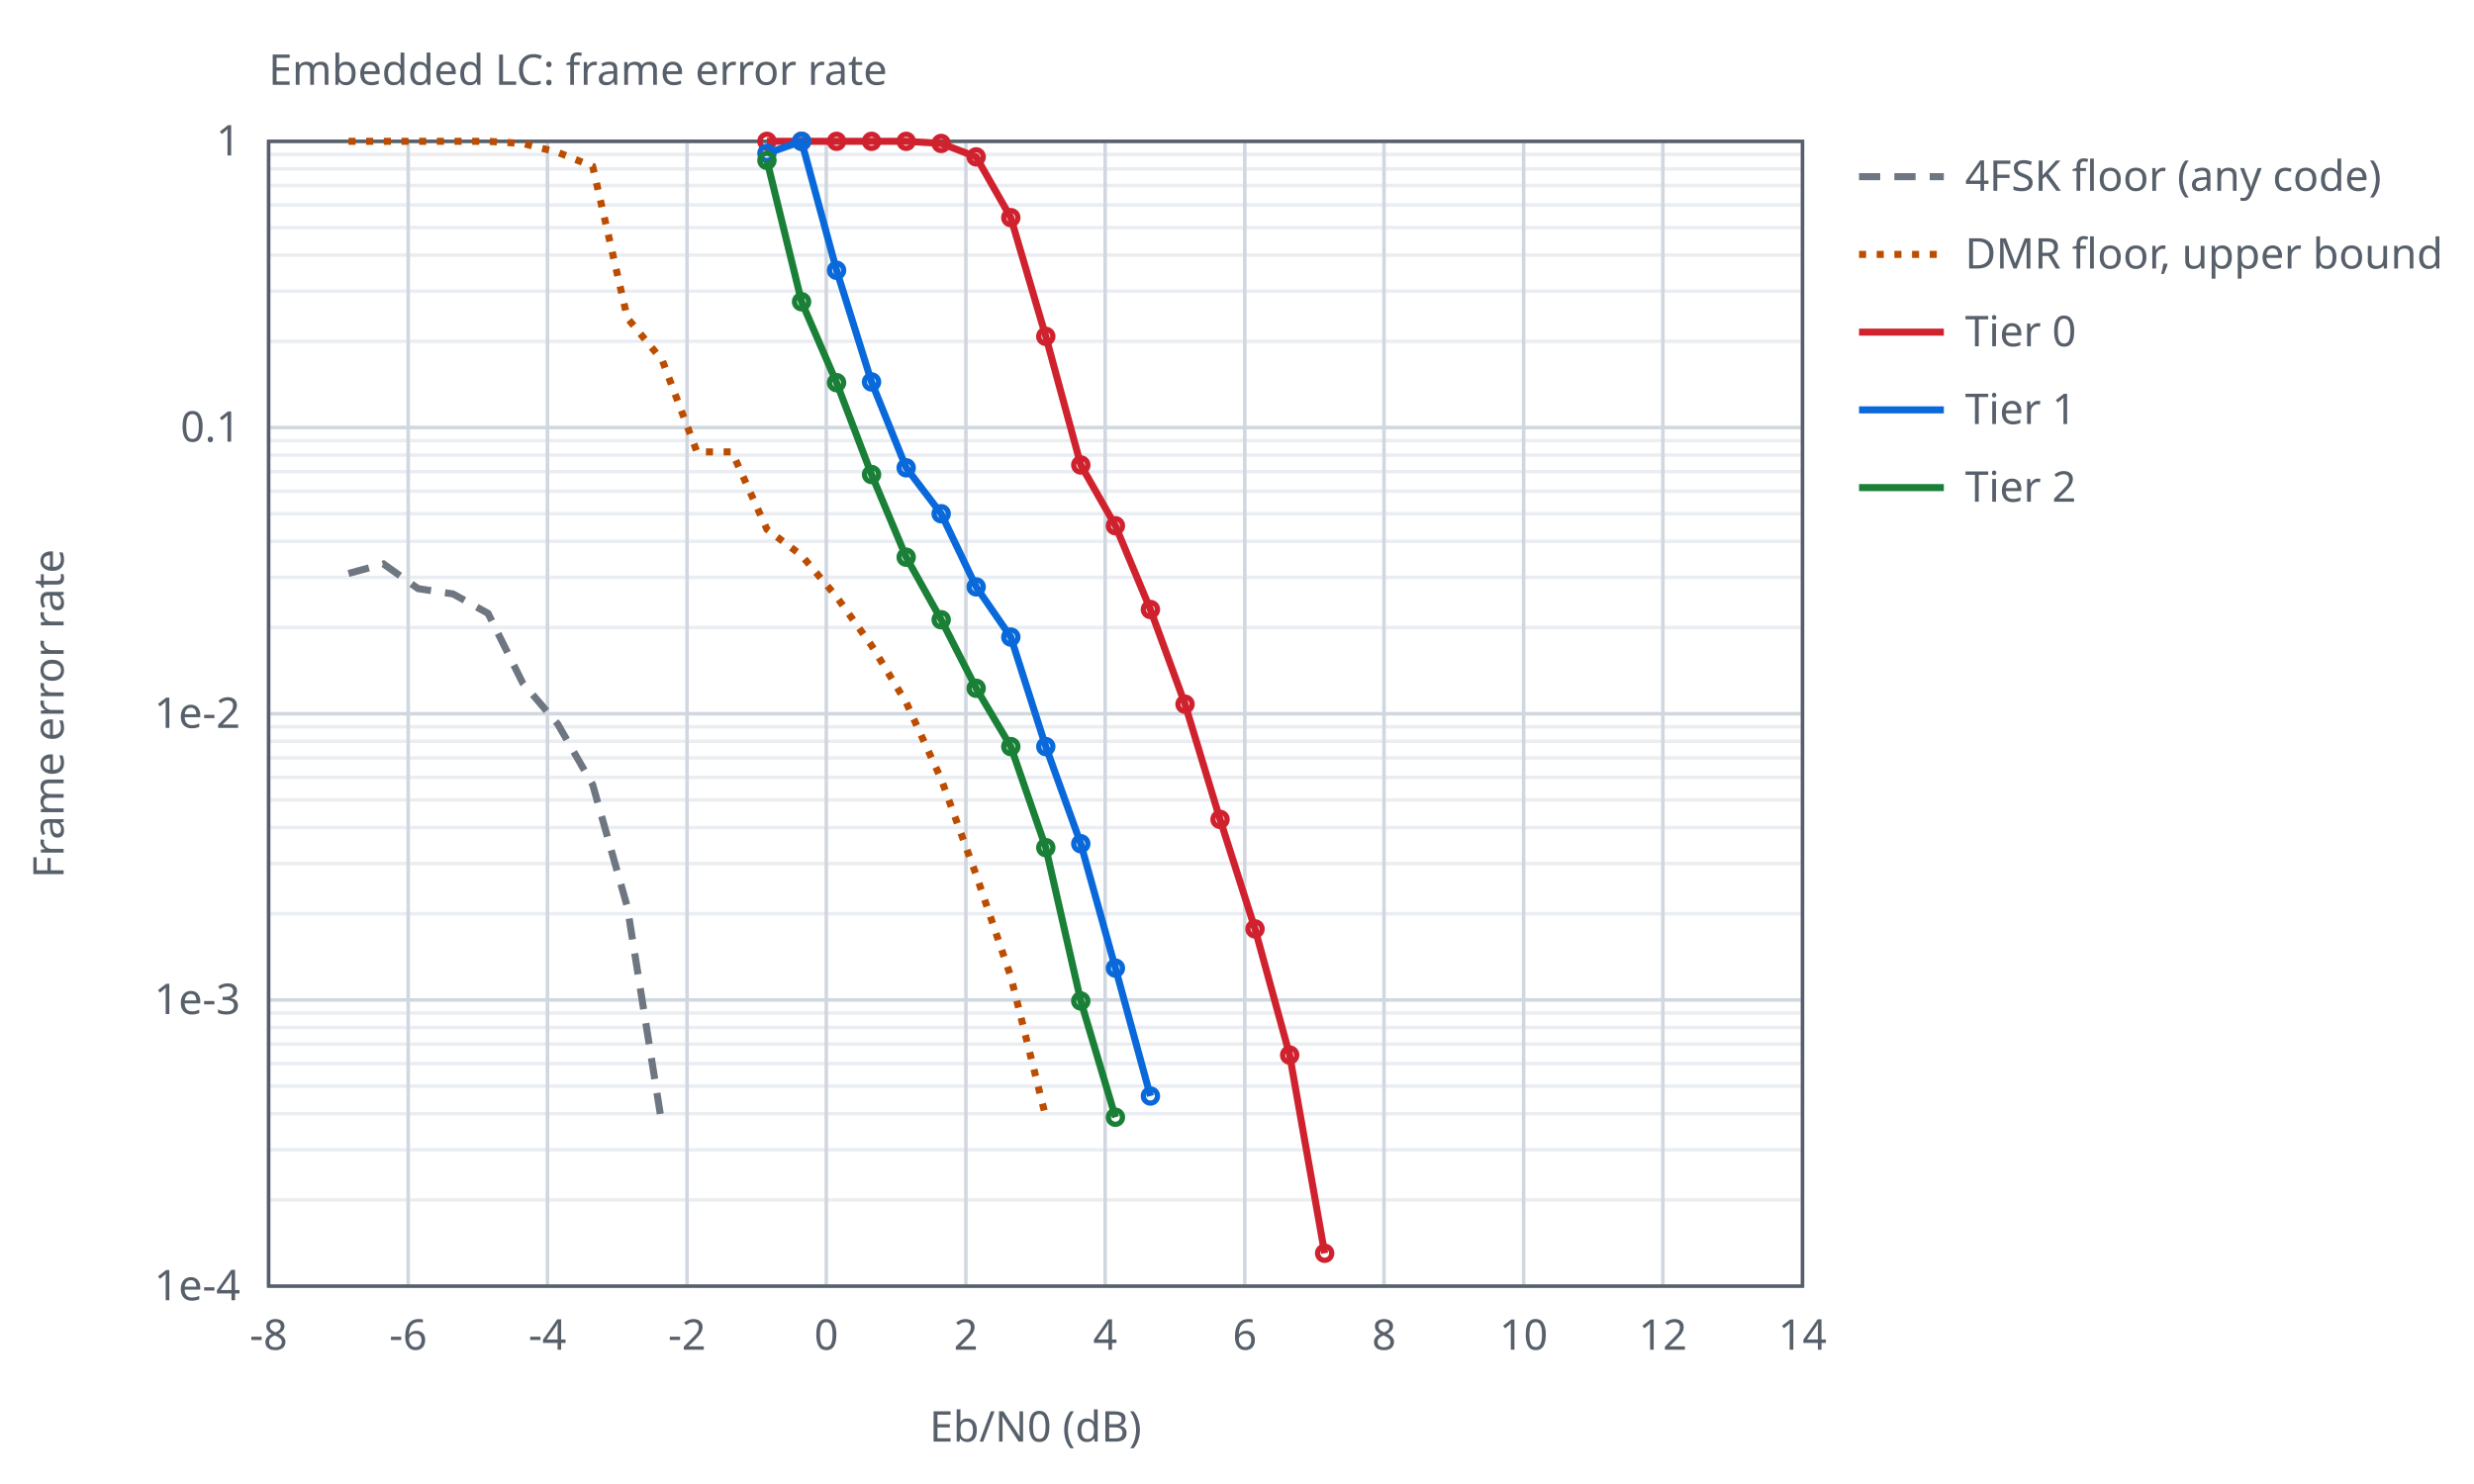
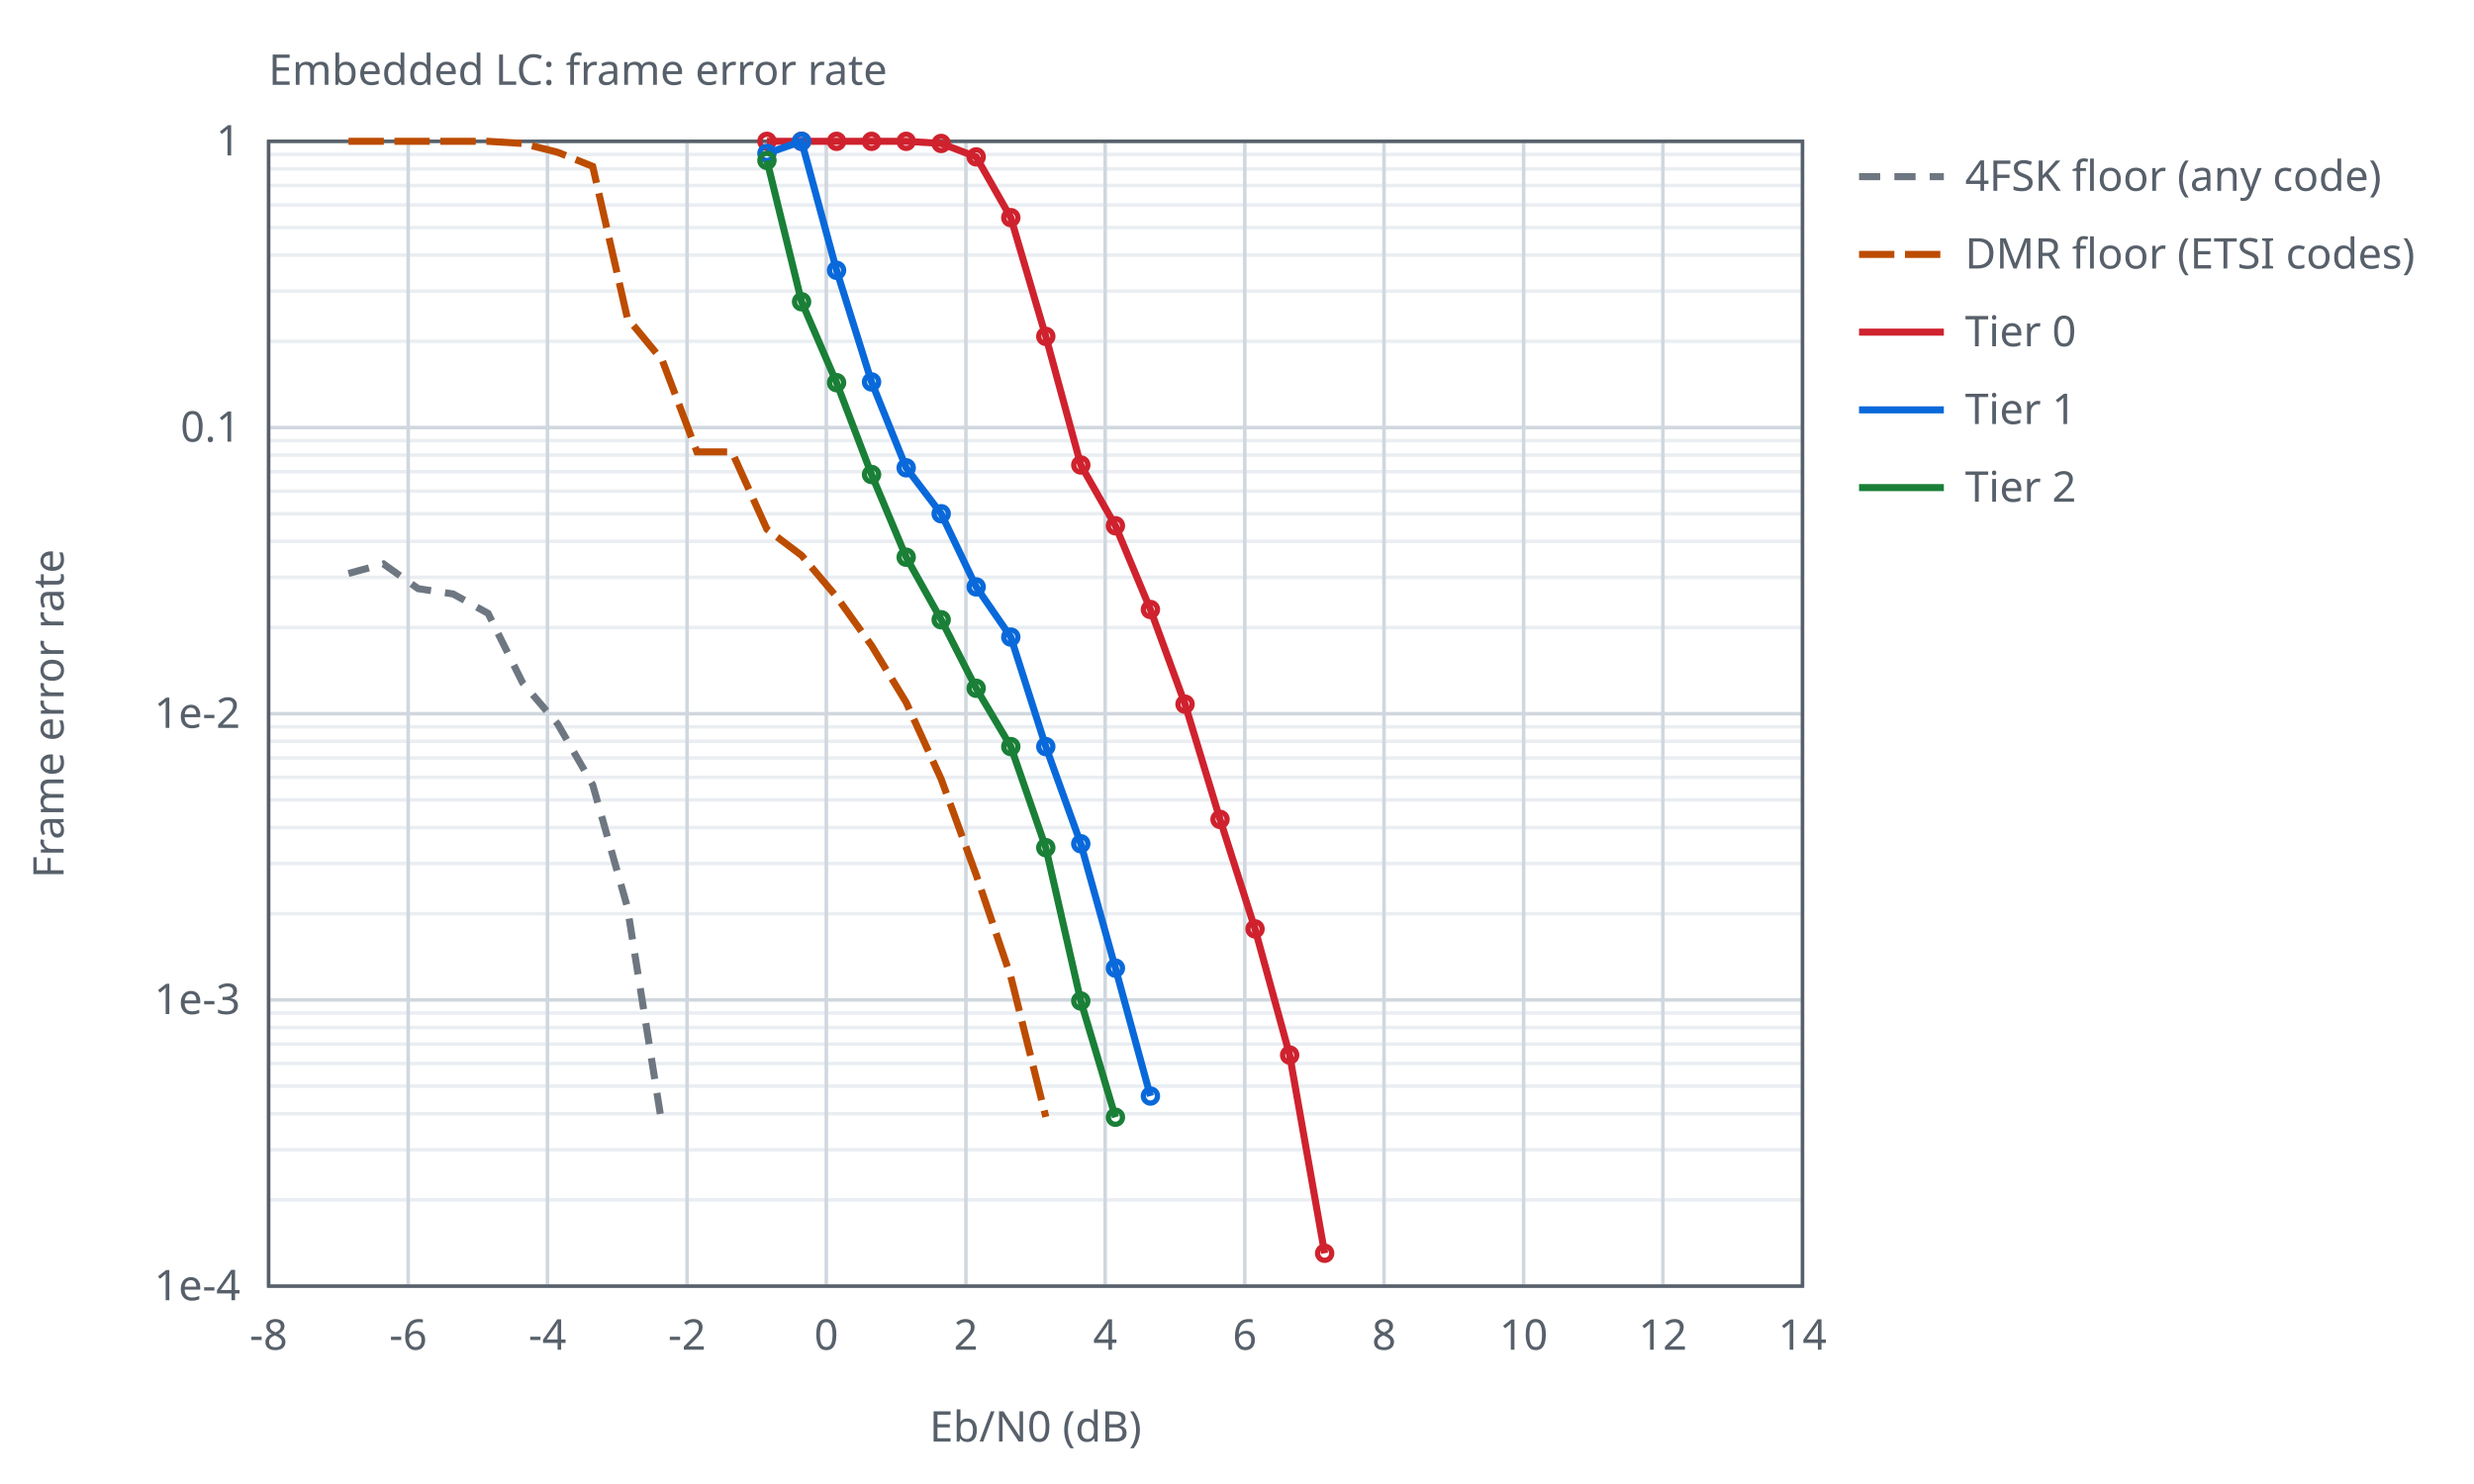
<svg xmlns="http://www.w3.org/2000/svg" width="700" height="420" viewBox="0 0 700 420">
  <style>text{font-family:sans-serif;font-size:12px;fill:#57606a}.ax{stroke:#57606a;stroke-width:1;fill:none}.gr{stroke:#d0d7de;stroke-width:1}.mi{stroke:#eaeef2;stroke-width:1}.r0{stroke:#6e7781}.r1{stroke:#bc4c00}.r2{stroke:#8250df}.s1{stroke:#cf222e}.s2{stroke:#0969da}.s3{stroke:#1a7f37}.l{fill:none;stroke-width:2}.p{fill:none;stroke-width:1.5}@media (prefers-color-scheme:dark){text{fill:#c9d1d9}.ax{stroke:#8b949e}.gr{stroke:#30363d}.mi{stroke:#21262d}.r0{stroke:#8b949e}.r1{stroke:#f0883e}.r2{stroke:#d2a8ff}.s1{stroke:#ff7b72}.s2{stroke:#58a6ff}.s3{stroke:#3fb950}}</style>
  <text x="76.0" y="24">Embedded LC: frame error rate</text>
  <line class="mi" x1="76.0" y1="96.6" x2="510.0" y2="96.6" />
  <line class="mi" x1="76.0" y1="82.4" x2="510.0" y2="82.4" />
  <line class="mi" x1="76.0" y1="72.2" x2="510.0" y2="72.2" />
  <line class="mi" x1="76.0" y1="64.4" x2="510.0" y2="64.4" />
  <line class="mi" x1="76.0" y1="58.0" x2="510.0" y2="58.0" />
  <line class="mi" x1="76.0" y1="52.5" x2="510.0" y2="52.5" />
  <line class="mi" x1="76.0" y1="47.8" x2="510.0" y2="47.8" />
  <line class="mi" x1="76.0" y1="43.7" x2="510.0" y2="43.7" />
  <line class="mi" x1="76.0" y1="177.6" x2="510.0" y2="177.6" />
  <line class="mi" x1="76.0" y1="163.4" x2="510.0" y2="163.4" />
  <line class="mi" x1="76.0" y1="153.2" x2="510.0" y2="153.2" />
  <line class="mi" x1="76.0" y1="145.4" x2="510.0" y2="145.4" />
  <line class="mi" x1="76.0" y1="139.0" x2="510.0" y2="139.0" />
  <line class="mi" x1="76.0" y1="133.5" x2="510.0" y2="133.5" />
  <line class="mi" x1="76.0" y1="128.8" x2="510.0" y2="128.8" />
  <line class="mi" x1="76.0" y1="124.7" x2="510.0" y2="124.7" />
  <line class="mi" x1="76.0" y1="258.6" x2="510.0" y2="258.6" />
  <line class="mi" x1="76.0" y1="244.4" x2="510.0" y2="244.4" />
  <line class="mi" x1="76.0" y1="234.2" x2="510.0" y2="234.2" />
  <line class="mi" x1="76.0" y1="226.4" x2="510.0" y2="226.4" />
  <line class="mi" x1="76.0" y1="220.0" x2="510.0" y2="220.0" />
  <line class="mi" x1="76.0" y1="214.5" x2="510.0" y2="214.5" />
  <line class="mi" x1="76.0" y1="209.8" x2="510.0" y2="209.8" />
  <line class="mi" x1="76.0" y1="205.7" x2="510.0" y2="205.7" />
  <line class="mi" x1="76.0" y1="339.6" x2="510.0" y2="339.6" />
  <line class="mi" x1="76.0" y1="325.4" x2="510.0" y2="325.4" />
  <line class="mi" x1="76.0" y1="315.2" x2="510.0" y2="315.2" />
  <line class="mi" x1="76.0" y1="307.4" x2="510.0" y2="307.4" />
  <line class="mi" x1="76.0" y1="301.0" x2="510.0" y2="301.0" />
  <line class="mi" x1="76.0" y1="295.5" x2="510.0" y2="295.5" />
  <line class="mi" x1="76.0" y1="290.8" x2="510.0" y2="290.8" />
  <line class="mi" x1="76.0" y1="286.7" x2="510.0" y2="286.7" />
  <line class="gr" x1="76.0" y1="364.0" x2="76.0" y2="40.0" />
  <text x="76.0" y="382.0" text-anchor="middle">-8</text>
  <line class="gr" x1="115.5" y1="364.0" x2="115.5" y2="40.0" />
  <text x="115.5" y="382.0" text-anchor="middle">-6</text>
  <line class="gr" x1="154.9" y1="364.0" x2="154.9" y2="40.0" />
  <text x="154.9" y="382.0" text-anchor="middle">-4</text>
  <line class="gr" x1="194.4" y1="364.0" x2="194.4" y2="40.0" />
  <text x="194.4" y="382.0" text-anchor="middle">-2</text>
  <line class="gr" x1="233.8" y1="364.0" x2="233.8" y2="40.0" />
  <text x="233.8" y="382.0" text-anchor="middle">0</text>
  <line class="gr" x1="273.3" y1="364.0" x2="273.3" y2="40.0" />
  <text x="273.3" y="382.0" text-anchor="middle">2</text>
  <line class="gr" x1="312.7" y1="364.0" x2="312.7" y2="40.0" />
  <text x="312.7" y="382.0" text-anchor="middle">4</text>
  <line class="gr" x1="352.2" y1="364.0" x2="352.2" y2="40.0" />
  <text x="352.2" y="382.0" text-anchor="middle">6</text>
  <line class="gr" x1="391.6" y1="364.0" x2="391.6" y2="40.0" />
  <text x="391.6" y="382.0" text-anchor="middle">8</text>
  <line class="gr" x1="431.1" y1="364.0" x2="431.1" y2="40.0" />
  <text x="431.1" y="382.0" text-anchor="middle">10</text>
  <line class="gr" x1="470.5" y1="364.0" x2="470.5" y2="40.0" />
  <text x="470.5" y="382.0" text-anchor="middle">12</text>
  <line class="gr" x1="510.0" y1="364.0" x2="510.0" y2="40.0" />
  <text x="510.0" y="382.0" text-anchor="middle">14</text>
  <line class="gr" x1="76.0" y1="40.0" x2="510.0" y2="40.0" />
  <text x="68.0" y="44.0" text-anchor="end">1</text>
  <line class="gr" x1="76.0" y1="121.0" x2="510.0" y2="121.0" />
  <text x="68.0" y="125.0" text-anchor="end">0.1</text>
  <line class="gr" x1="76.0" y1="202.0" x2="510.0" y2="202.0" />
  <text x="68.0" y="206.0" text-anchor="end">1e-2</text>
  <line class="gr" x1="76.0" y1="283.0" x2="510.0" y2="283.0" />
  <text x="68.0" y="287.0" text-anchor="end">1e-3</text>
  <line class="gr" x1="76.0" y1="364.0" x2="510.0" y2="364.0" />
  <text x="68.0" y="368.0" text-anchor="end">1e-4</text>
  <rect class="ax" x="76.0" y="40.0" width="434.0" height="324.0" />
  <text x="293.0" y="408.0" text-anchor="middle">Eb/N0 (dB)</text>
  <text x="18" y="202.0" text-anchor="middle" transform="rotate(-90 18 202.0)">Frame error rate</text>
  <path class="l r0" stroke-dasharray="6 4" d="M98.6,162.3 L108.5,159.6 L118.3,166.6 L128.2,168.1 L138.1,173.6 L147.9,193.3 L157.8,204.9 L167.7,222.1 L177.5,256.7 L187.4,318.9" />
  <line class="l r0" stroke-dasharray="6 4" x1="526.0" y1="50.0" x2="550.0" y2="50.0" />
  <text x="556.0" y="54.0">4FSK floor (any code)</text>
-   <path class="l r1" stroke-dasharray="2 3" d="M98.6,40.0 L108.5,40.0 L118.3,40.0 L128.2,40.0 L138.1,40.0 L147.9,40.6 L157.8,43.1 L167.7,47.1 L177.5,90.0 L187.4,102.0 L197.2,127.9 L207.1,127.9 L217.0,149.8 L226.8,157.2 L236.7,168.9 L246.6,182.7 L256.4,198.8 L266.3,220.5 L276.2,247.6 L286.0,276.4 L295.9,316.1" />
-   <line class="l r1" stroke-dasharray="2 3" x1="526.0" y1="72.0" x2="550.0" y2="72.0" />
-   <text x="556.0" y="76.0">DMR floor, upper bound</text>
+   <path class="l r1" stroke-dasharray="10 3" d="M98.6,40.0 L108.5,40.0 L118.3,40.0 L128.2,40.0 L138.1,40.0 L147.9,40.6 L157.8,43.1 L167.7,47.1 L177.5,90.0 L187.4,102.0 L197.2,127.9 L207.1,127.9 L217.0,149.8 L226.8,157.2 L236.7,168.9 L246.6,182.7 L256.4,198.8 L266.3,220.5 L276.2,247.6 L286.0,276.4 L295.9,316.1" />
+   <line class="l r1" stroke-dasharray="10 3" x1="526.0" y1="72.0" x2="550.0" y2="72.0" />
+   <text x="556.0" y="76.0">DMR floor (ETSI codes)</text>
  <path class="l s1" d="M217.0,40.0 L226.8,40.0 L236.7,40.0 L246.6,40.0 L256.4,40.0 L266.3,40.6 L276.2,44.4 L286.0,61.6 L295.9,95.2 L305.8,131.6 L315.6,148.8 L325.5,172.5 L335.3,199.3 L345.2,231.9 L355.1,262.9 L364.9,298.6 L374.8,354.7" />
  <circle class="p s1" cx="217.0" cy="40.0" r="2" />
  <circle class="p s1" cx="226.8" cy="40.0" r="2" />
  <circle class="p s1" cx="236.7" cy="40.0" r="2" />
  <circle class="p s1" cx="246.6" cy="40.0" r="2" />
  <circle class="p s1" cx="256.4" cy="40.0" r="2" />
  <circle class="p s1" cx="266.3" cy="40.6" r="2" />
  <circle class="p s1" cx="276.2" cy="44.4" r="2" />
  <circle class="p s1" cx="286.0" cy="61.6" r="2" />
  <circle class="p s1" cx="295.9" cy="95.2" r="2" />
  <circle class="p s1" cx="305.8" cy="131.6" r="2" />
  <circle class="p s1" cx="315.6" cy="148.8" r="2" />
  <circle class="p s1" cx="325.5" cy="172.5" r="2" />
  <circle class="p s1" cx="335.3" cy="199.3" r="2" />
  <circle class="p s1" cx="345.2" cy="231.9" r="2" />
  <circle class="p s1" cx="355.1" cy="262.9" r="2" />
  <circle class="p s1" cx="364.9" cy="298.6" r="2" />
  <circle class="p s1" cx="374.8" cy="354.7" r="2" />
  <line class="l s1" x1="526.0" y1="94.0" x2="550.0" y2="94.0" />
  <text x="556.0" y="98.0">Tier 0</text>
  <path class="l s2" d="M217.0,43.4 L226.8,40.0 L236.7,76.5 L246.6,108.1 L256.4,132.4 L266.3,145.4 L276.2,166.1 L286.0,180.3 L295.9,211.3 L305.8,238.8 L315.6,274.0 L325.5,310.2" />
  <circle class="p s2" cx="217.0" cy="43.4" r="2" />
  <circle class="p s2" cx="226.8" cy="40.0" r="2" />
  <circle class="p s2" cx="236.7" cy="76.5" r="2" />
  <circle class="p s2" cx="246.6" cy="108.1" r="2" />
  <circle class="p s2" cx="256.4" cy="132.4" r="2" />
  <circle class="p s2" cx="266.3" cy="145.4" r="2" />
  <circle class="p s2" cx="276.2" cy="166.1" r="2" />
  <circle class="p s2" cx="286.0" cy="180.3" r="2" />
  <circle class="p s2" cx="295.9" cy="211.3" r="2" />
  <circle class="p s2" cx="305.8" cy="238.8" r="2" />
  <circle class="p s2" cx="315.6" cy="274.0" r="2" />
  <circle class="p s2" cx="325.5" cy="310.2" r="2" />
  <line class="l s2" x1="526.0" y1="116.0" x2="550.0" y2="116.0" />
  <text x="556.0" y="120.0">Tier 1</text>
  <path class="l s3" d="M217.0,45.4 L226.8,85.4 L236.7,108.3 L246.6,134.3 L256.4,157.7 L266.3,175.4 L276.2,194.8 L286.0,211.3 L295.9,239.9 L305.8,283.3 L315.6,316.2" />
  <circle class="p s3" cx="217.0" cy="45.4" r="2" />
  <circle class="p s3" cx="226.8" cy="85.4" r="2" />
  <circle class="p s3" cx="236.7" cy="108.3" r="2" />
  <circle class="p s3" cx="246.6" cy="134.3" r="2" />
  <circle class="p s3" cx="256.4" cy="157.7" r="2" />
  <circle class="p s3" cx="266.3" cy="175.4" r="2" />
  <circle class="p s3" cx="276.2" cy="194.8" r="2" />
  <circle class="p s3" cx="286.0" cy="211.3" r="2" />
  <circle class="p s3" cx="295.9" cy="239.9" r="2" />
  <circle class="p s3" cx="305.8" cy="283.3" r="2" />
  <circle class="p s3" cx="315.6" cy="316.2" r="2" />
  <line class="l s3" x1="526.0" y1="138.0" x2="550.0" y2="138.0" />
  <text x="556.0" y="142.0">Tier 2</text>
</svg>
